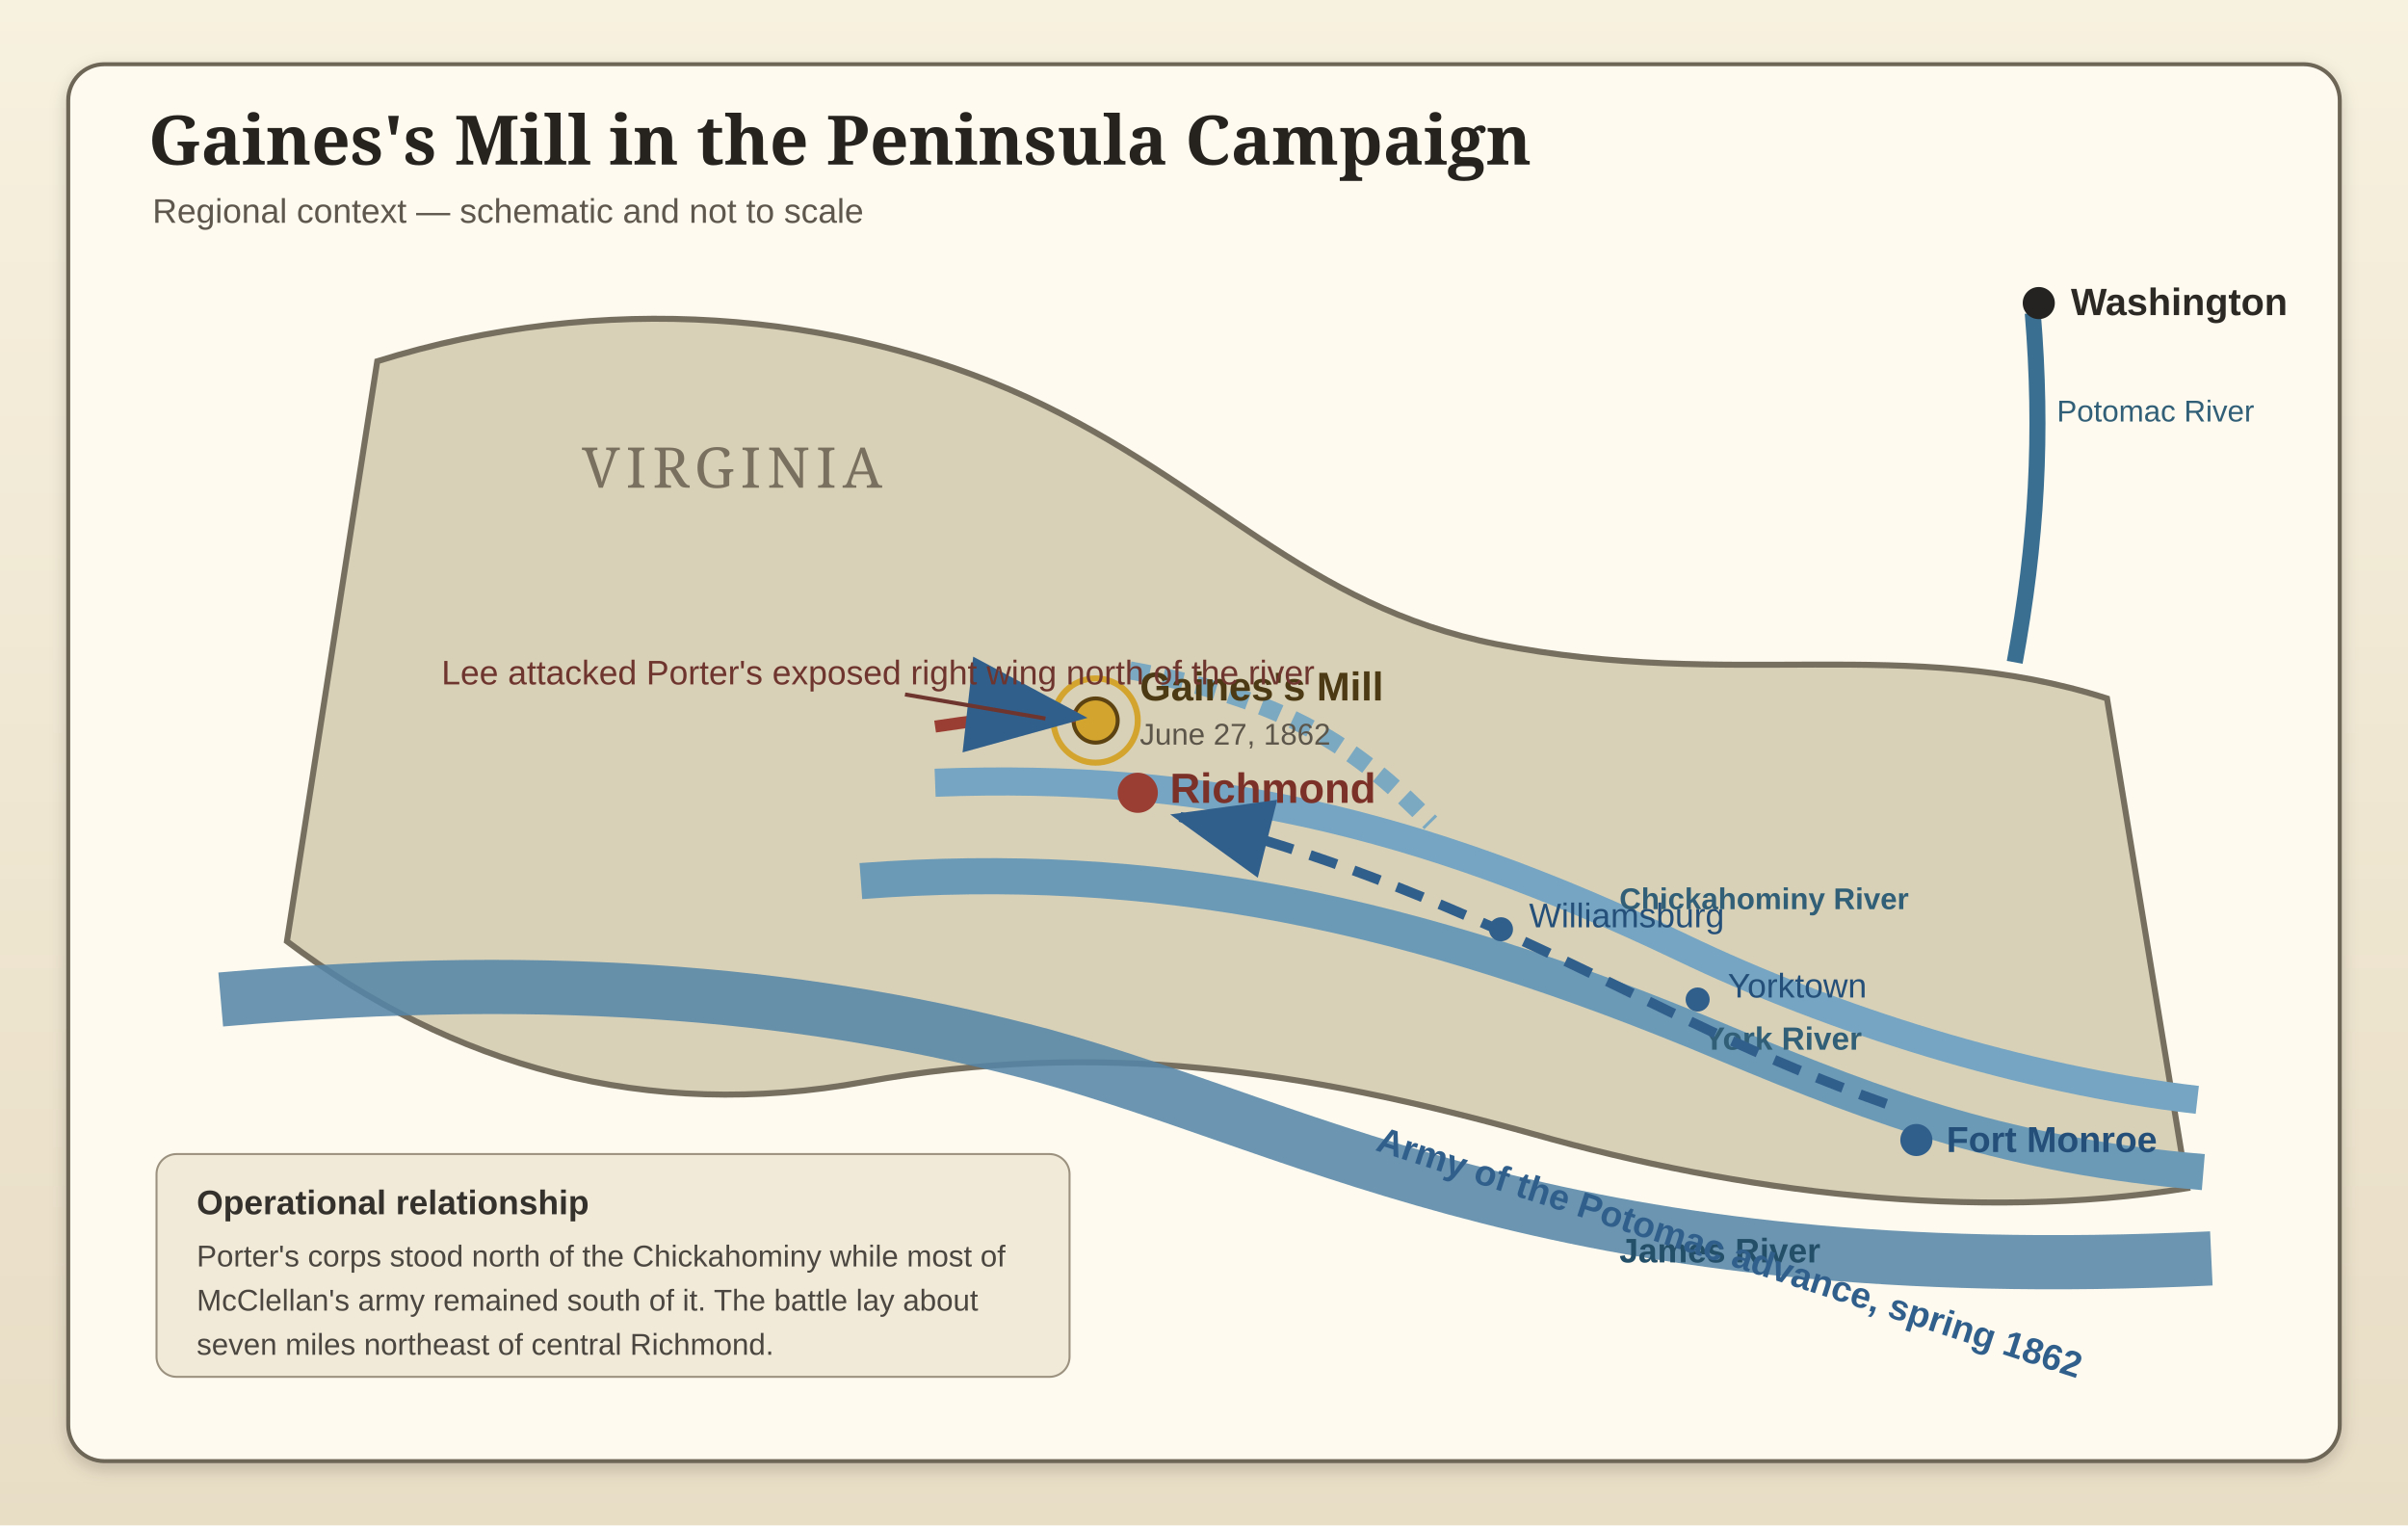
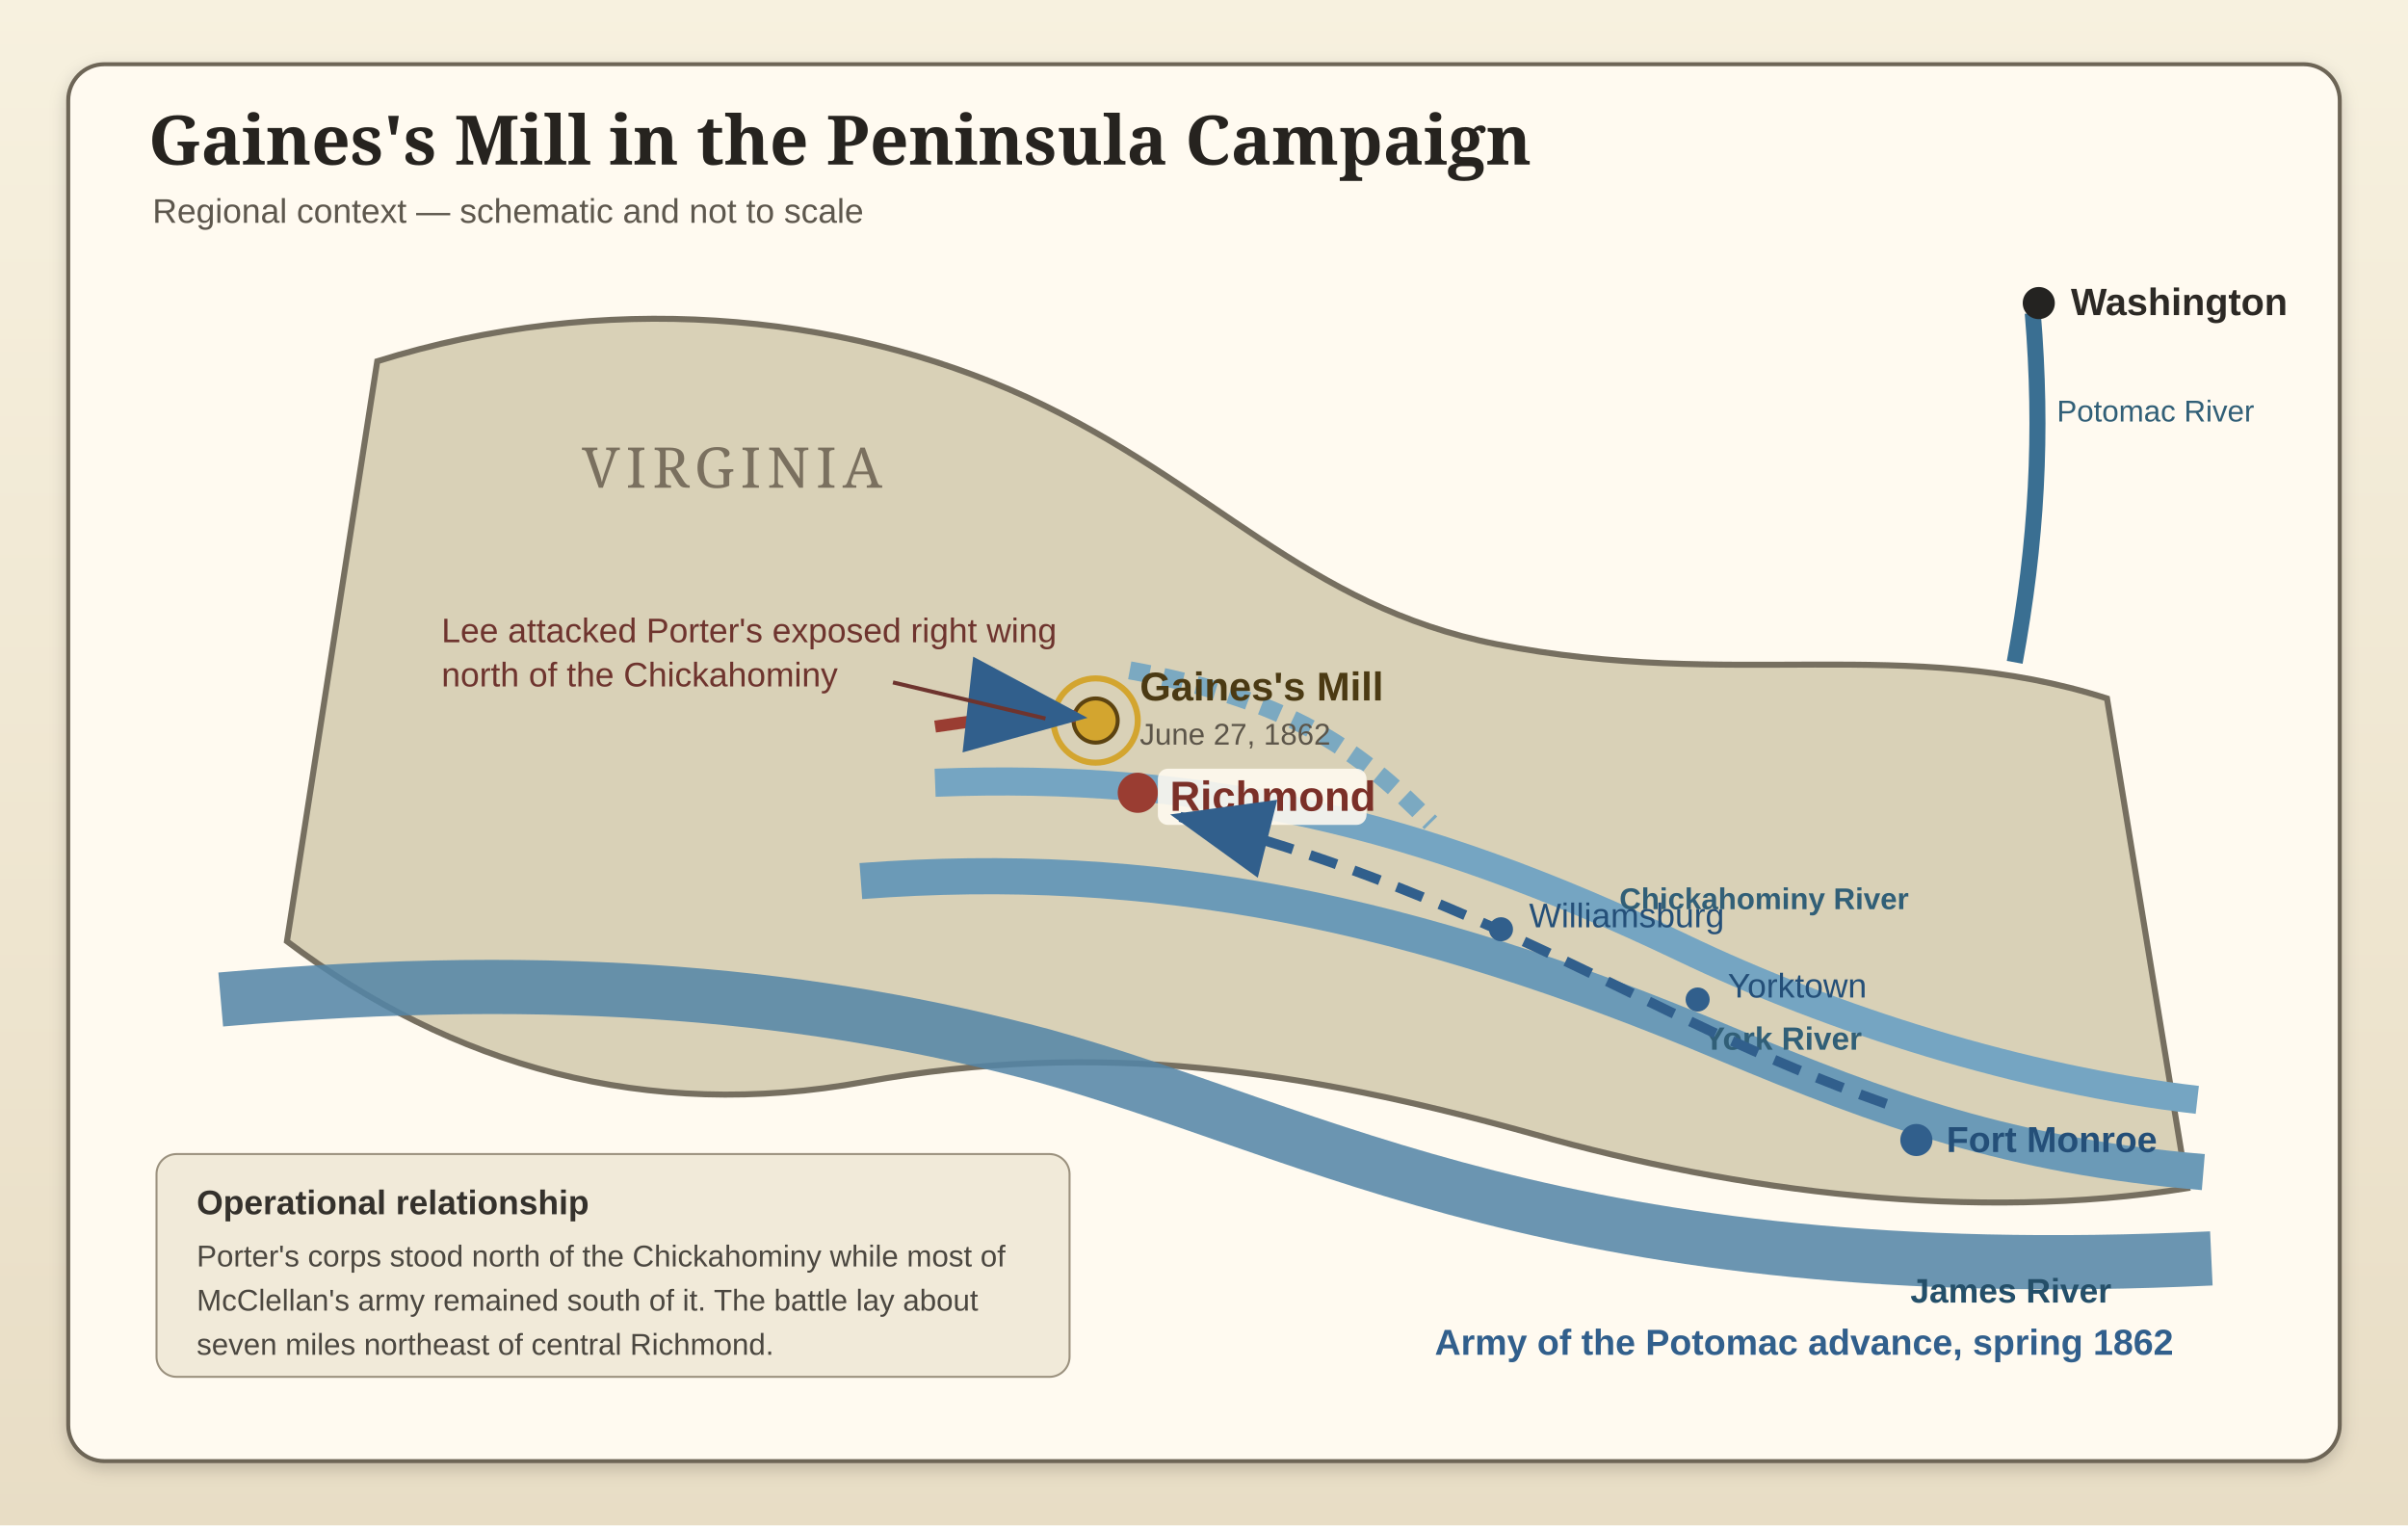
<svg xmlns="http://www.w3.org/2000/svg" width="1200" height="760" viewBox="0 0 1200 760" role="img" aria-labelledby="title desc">
  <defs>
    <linearGradient id="paper" x1="0" y1="0" x2="0" y2="1">
      <stop offset="0" stop-color="#f7f1df" />
      <stop offset="1" stop-color="#e8ddc5" />
    </linearGradient>
    <marker id="blue-arrow" markerWidth="10" markerHeight="8" refX="9" refY="4" orient="auto">
      <path d="M0,0 L10,4 L0,8 Z" fill="#315f8c" />
    </marker>
    <filter id="shadow" x="-20%" y="-20%" width="140%" height="140%">
      <feDropShadow dx="0" dy="3" stdDeviation="4" flood-opacity=".18" />
    </filter>
  </defs>
  <rect width="1200" height="760" fill="url(#paper)" />
  <rect x="34" y="32" width="1132" height="696" rx="18" fill="#fffaf0" stroke="#6d6557" stroke-width="2" filter="url(#shadow)" />
  <text x="74" y="82" font-family="Georgia, serif" font-size="34" font-weight="700" fill="#26231f">Gaines's Mill in the Peninsula Campaign</text>
  <text x="76" y="111" font-family="Arial, sans-serif" font-size="17" fill="#5d574d">Regional context — schematic and not to scale</text>
  <path d="M188 180 C300 145 418 155 512 198 C605 241 650 302 746 321 C863 344 950 316 1050 348 L1090 592 C984 609 866 594 764 565 C649 533 548 518 431 539 C322 559 225 531 143 469 Z" fill="#d9d1b7" stroke="#766f60" stroke-width="3" />
  <text x="290" y="243" font-family="Georgia, serif" font-size="28" letter-spacing="3" fill="#7a705f">VIRGINIA</text>
  <path d="M110 498 C281 483 408 496 520 526 C657 564 780 642 1102 627" fill="none" stroke="#5485a7" stroke-width="27" opacity=".86" />
  <path d="M429 439 C575 428 703 454 860 520 C939 553 1002 576 1098 584" fill="none" stroke="#6b9ab7" stroke-width="18" />
  <path d="M466 390 C599 385 706 409 838 472 C913 508 1008 538 1095 548" fill="none" stroke="#75a5c2" stroke-width="14" />
  <path d="M563 334 C641 348 677 373 713 410" fill="none" stroke="#7ba9c1" stroke-width="9" stroke-dasharray="10 7" />
-   <text x="807" y="629" font-family="Arial, sans-serif" font-size="17" font-weight="700" fill="#244f69">James River</text>
+   <text x="952" y="649" font-family="Arial, sans-serif" font-size="17" font-weight="700" fill="#244f69">James River</text>
  <text x="849" y="523" font-family="Arial, sans-serif" font-size="16" font-weight="700" fill="#315f77">York River</text>
  <text x="807" y="453" font-family="Arial, sans-serif" font-size="15" font-weight="700" fill="#315f77">Chickahominy River</text>
  <path d="M1013 156 C1018 216 1015 270 1004 330" fill="none" stroke="#3a6f92" stroke-width="8" />
  <text x="1025" y="210" font-family="Arial, sans-serif" font-size="15" fill="#315f77">Potomac River</text>
  <g font-family="Arial, sans-serif">
    <circle cx="1016" cy="151" r="8" fill="#242321" />
    <text x="1032" y="157" font-size="19" font-weight="700" fill="#2c2925">Washington</text>
    <circle cx="567" cy="395" r="10" fill="#9a3d32" />
-     <text x="583" y="400" font-size="21" font-weight="700" fill="#7b3028">Richmond</text>
+     <rect x="577" y="383" width="104" height="28" rx="5" fill="#fffaf0" opacity=".88" />
+     <text x="583" y="404" font-size="21" font-weight="700" fill="#7b3028">Richmond</text>
    <circle cx="546" cy="359" r="11" fill="#d3a52f" stroke="#5c4311" stroke-width="2" />
    <circle cx="546" cy="359" r="21" fill="none" stroke="#d3a52f" stroke-width="3" />
    <text x="568" y="349" font-size="20" font-weight="700" fill="#4b3a13">Gaines's Mill</text>
    <text x="568" y="371" font-size="15" fill="#5c5549">June 27, 1862</text>
    <circle cx="955" cy="568" r="8" fill="#315f8c" />
    <text x="970" y="574" font-size="18" font-weight="700" fill="#244f78">Fort Monroe</text>
    <circle cx="846" cy="498" r="6" fill="#315f8c" />
    <text x="861" y="497" font-size="17" fill="#244f78">Yorktown</text>
    <circle cx="748" cy="463" r="6" fill="#315f8c" />
    <text x="762" y="462" font-size="17" fill="#244f78">Williamsburg</text>
  </g>
  <path d="M940 550 C875 527 829 502 770 474 C700 441 644 421 588 407" fill="none" stroke="#315f8c" stroke-width="5" stroke-dasharray="14 9" marker-end="url(#blue-arrow)" />
-   <text x="685" y="573" font-family="Arial, sans-serif" font-size="18" font-weight="700" fill="#315f8c" transform="rotate(18 685 573)">Army of the Potomac advance, spring 1862</text>
+   <text x="715" y="675" font-family="Arial, sans-serif" font-size="18" font-weight="700" fill="#315f8c">Army of the Potomac advance, spring 1862</text>
  <path d="M466 362 C500 357 518 355 536 357" fill="none" stroke="#9a3d32" stroke-width="6" marker-end="url(#blue-arrow)" />
-   <text x="220" y="341" font-family="Arial, sans-serif" font-size="17" fill="#6e342e">Lee attacked Porter's exposed right wing north of the river</text>
-   <line x1="451" y1="346" x2="521" y2="358" stroke="#6e342e" stroke-width="2" />
+   <text x="220" y="320" font-family="Arial, sans-serif" font-size="17" fill="#6e342e">Lee attacked Porter's exposed right wing</text>
+   <text x="220" y="342" font-family="Arial, sans-serif" font-size="17" fill="#6e342e">north of the Chickahominy</text>
+   <line x1="445" y1="340" x2="521" y2="358" stroke="#6e342e" stroke-width="2" />
  <g transform="translate(78 575)">
    <rect width="455" height="111" rx="10" fill="#f1ead9" stroke="#9b917e" />
    <text x="20" y="30" font-family="Arial, sans-serif" font-size="17" font-weight="700" fill="#34312c">Operational relationship</text>
    <text x="20" y="56" font-family="Arial, sans-serif" font-size="15" fill="#4b4740">Porter's corps stood north of the Chickahominy while most of</text>
    <text x="20" y="78" font-family="Arial, sans-serif" font-size="15" fill="#4b4740">McClellan's army remained south of it. The battle lay about</text>
    <text x="20" y="100" font-family="Arial, sans-serif" font-size="15" fill="#4b4740">seven miles northeast of central Richmond.</text>
  </g>
</svg>
